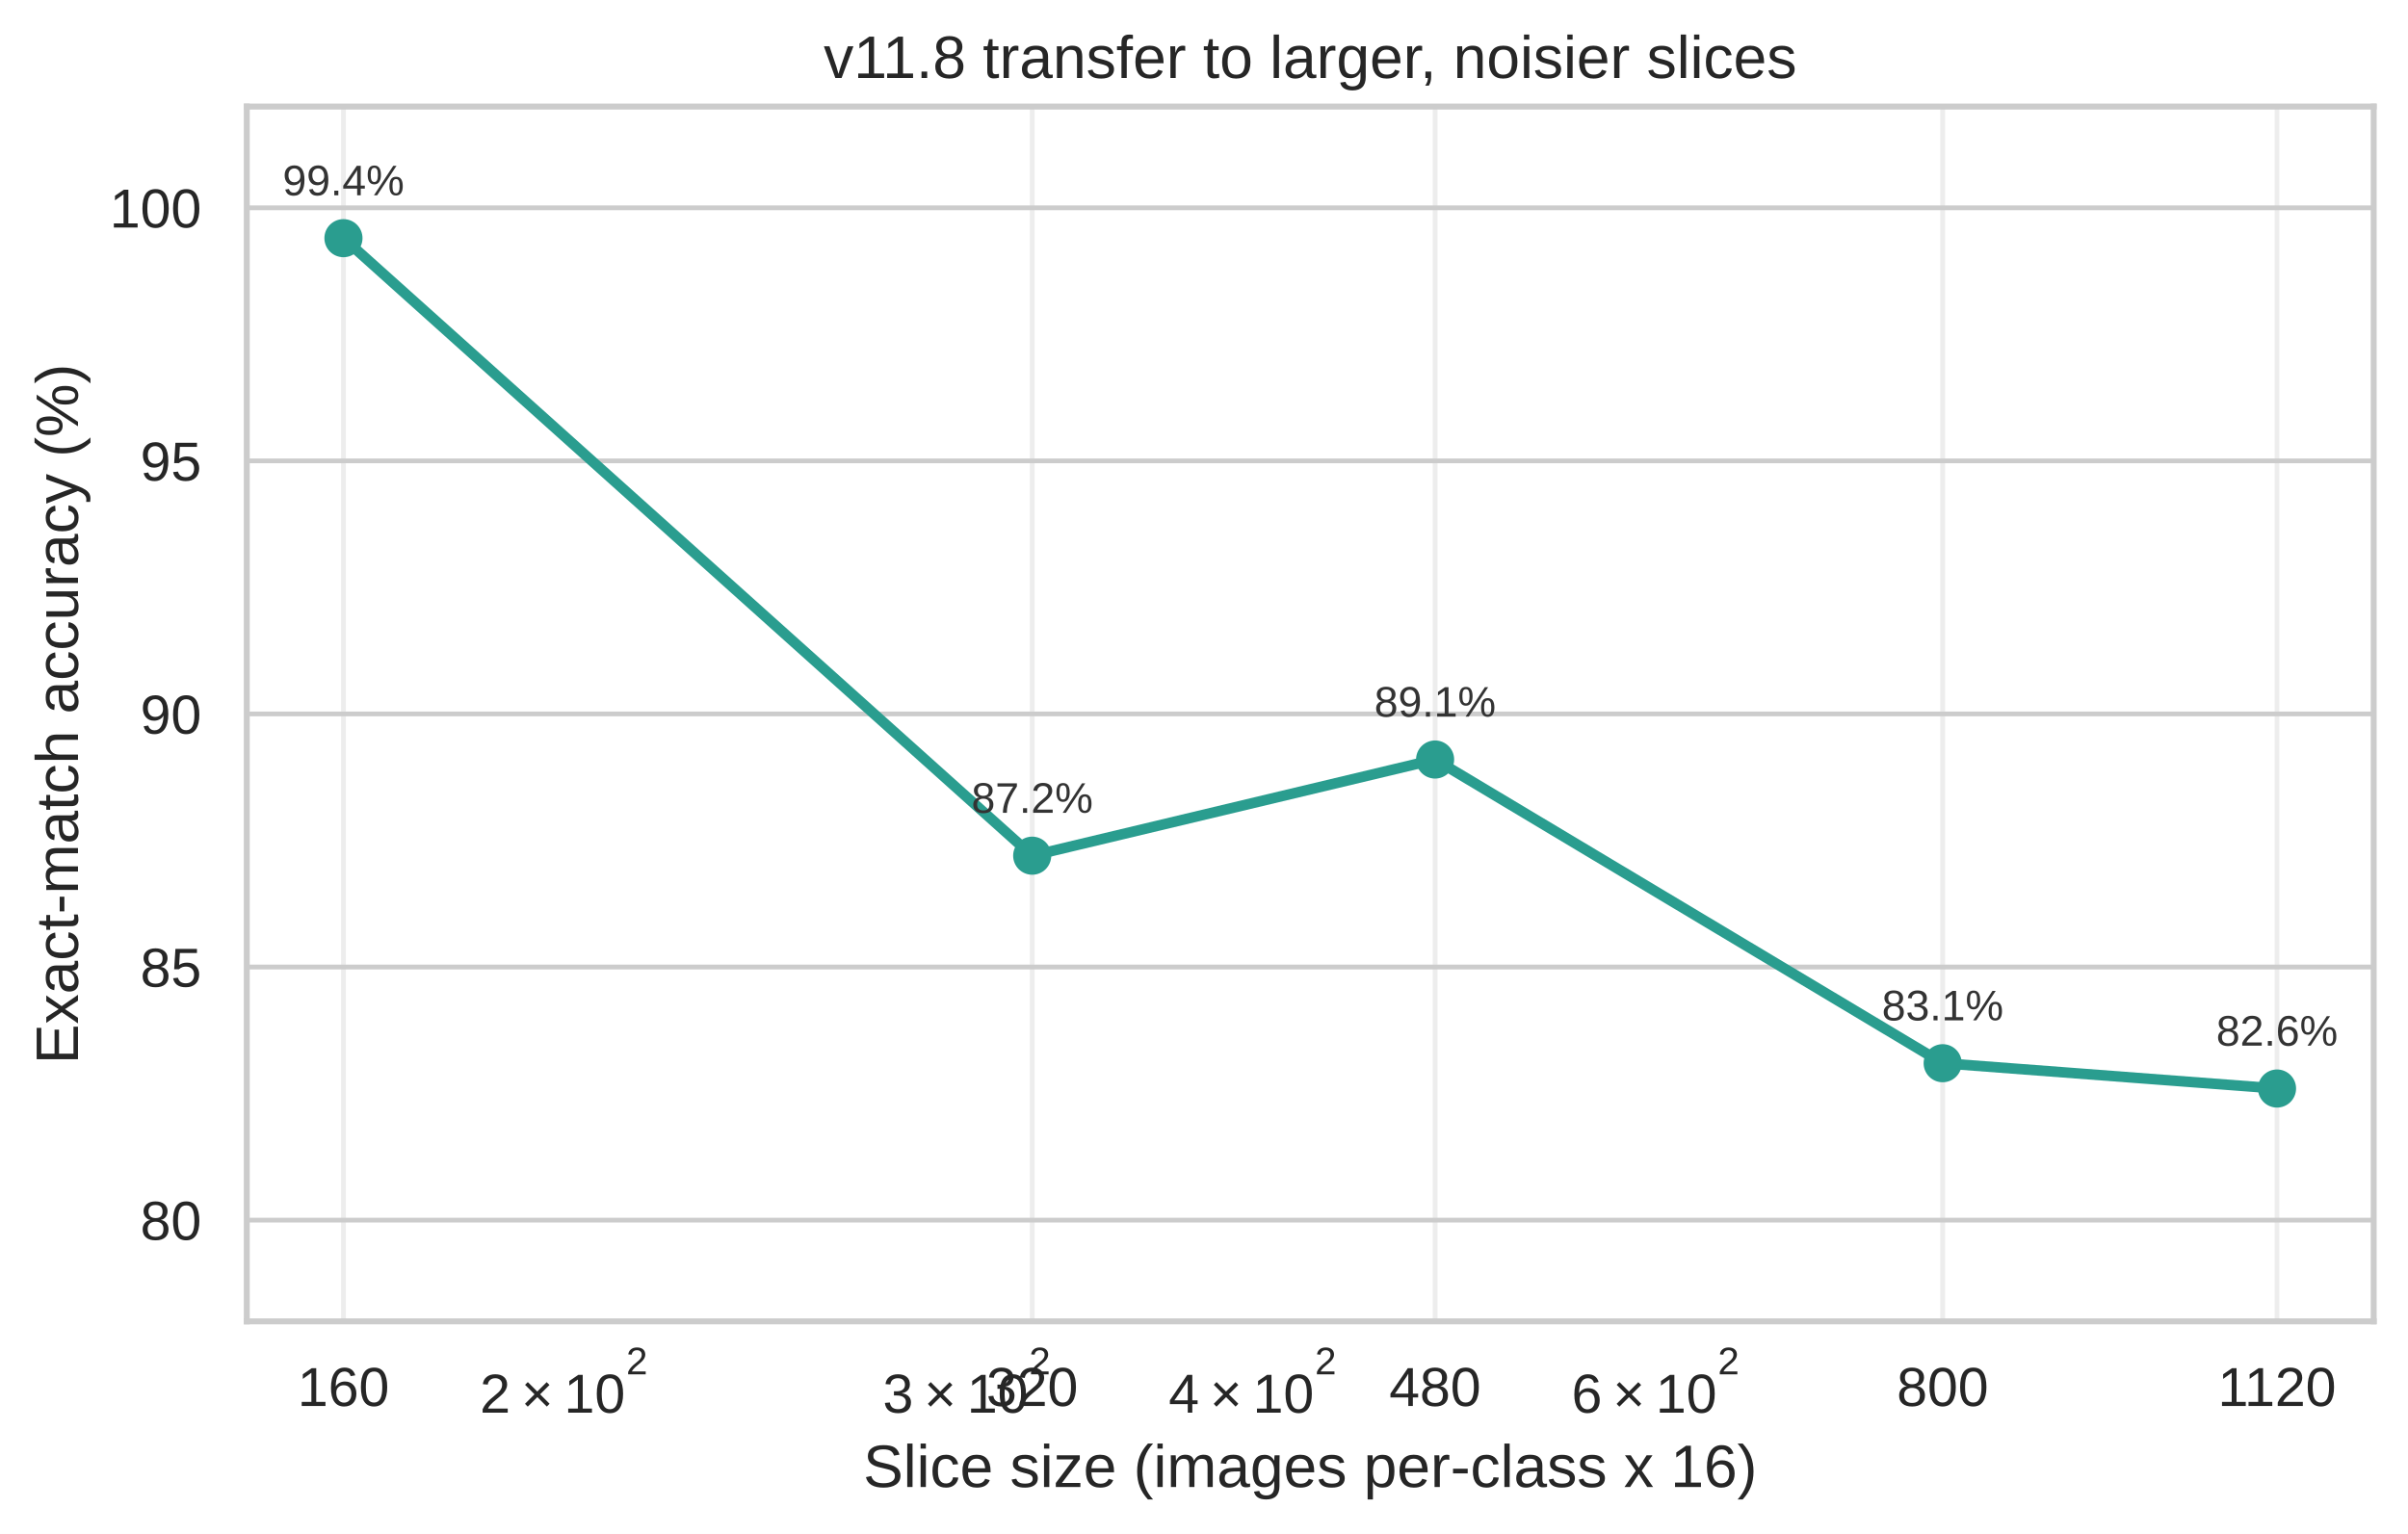
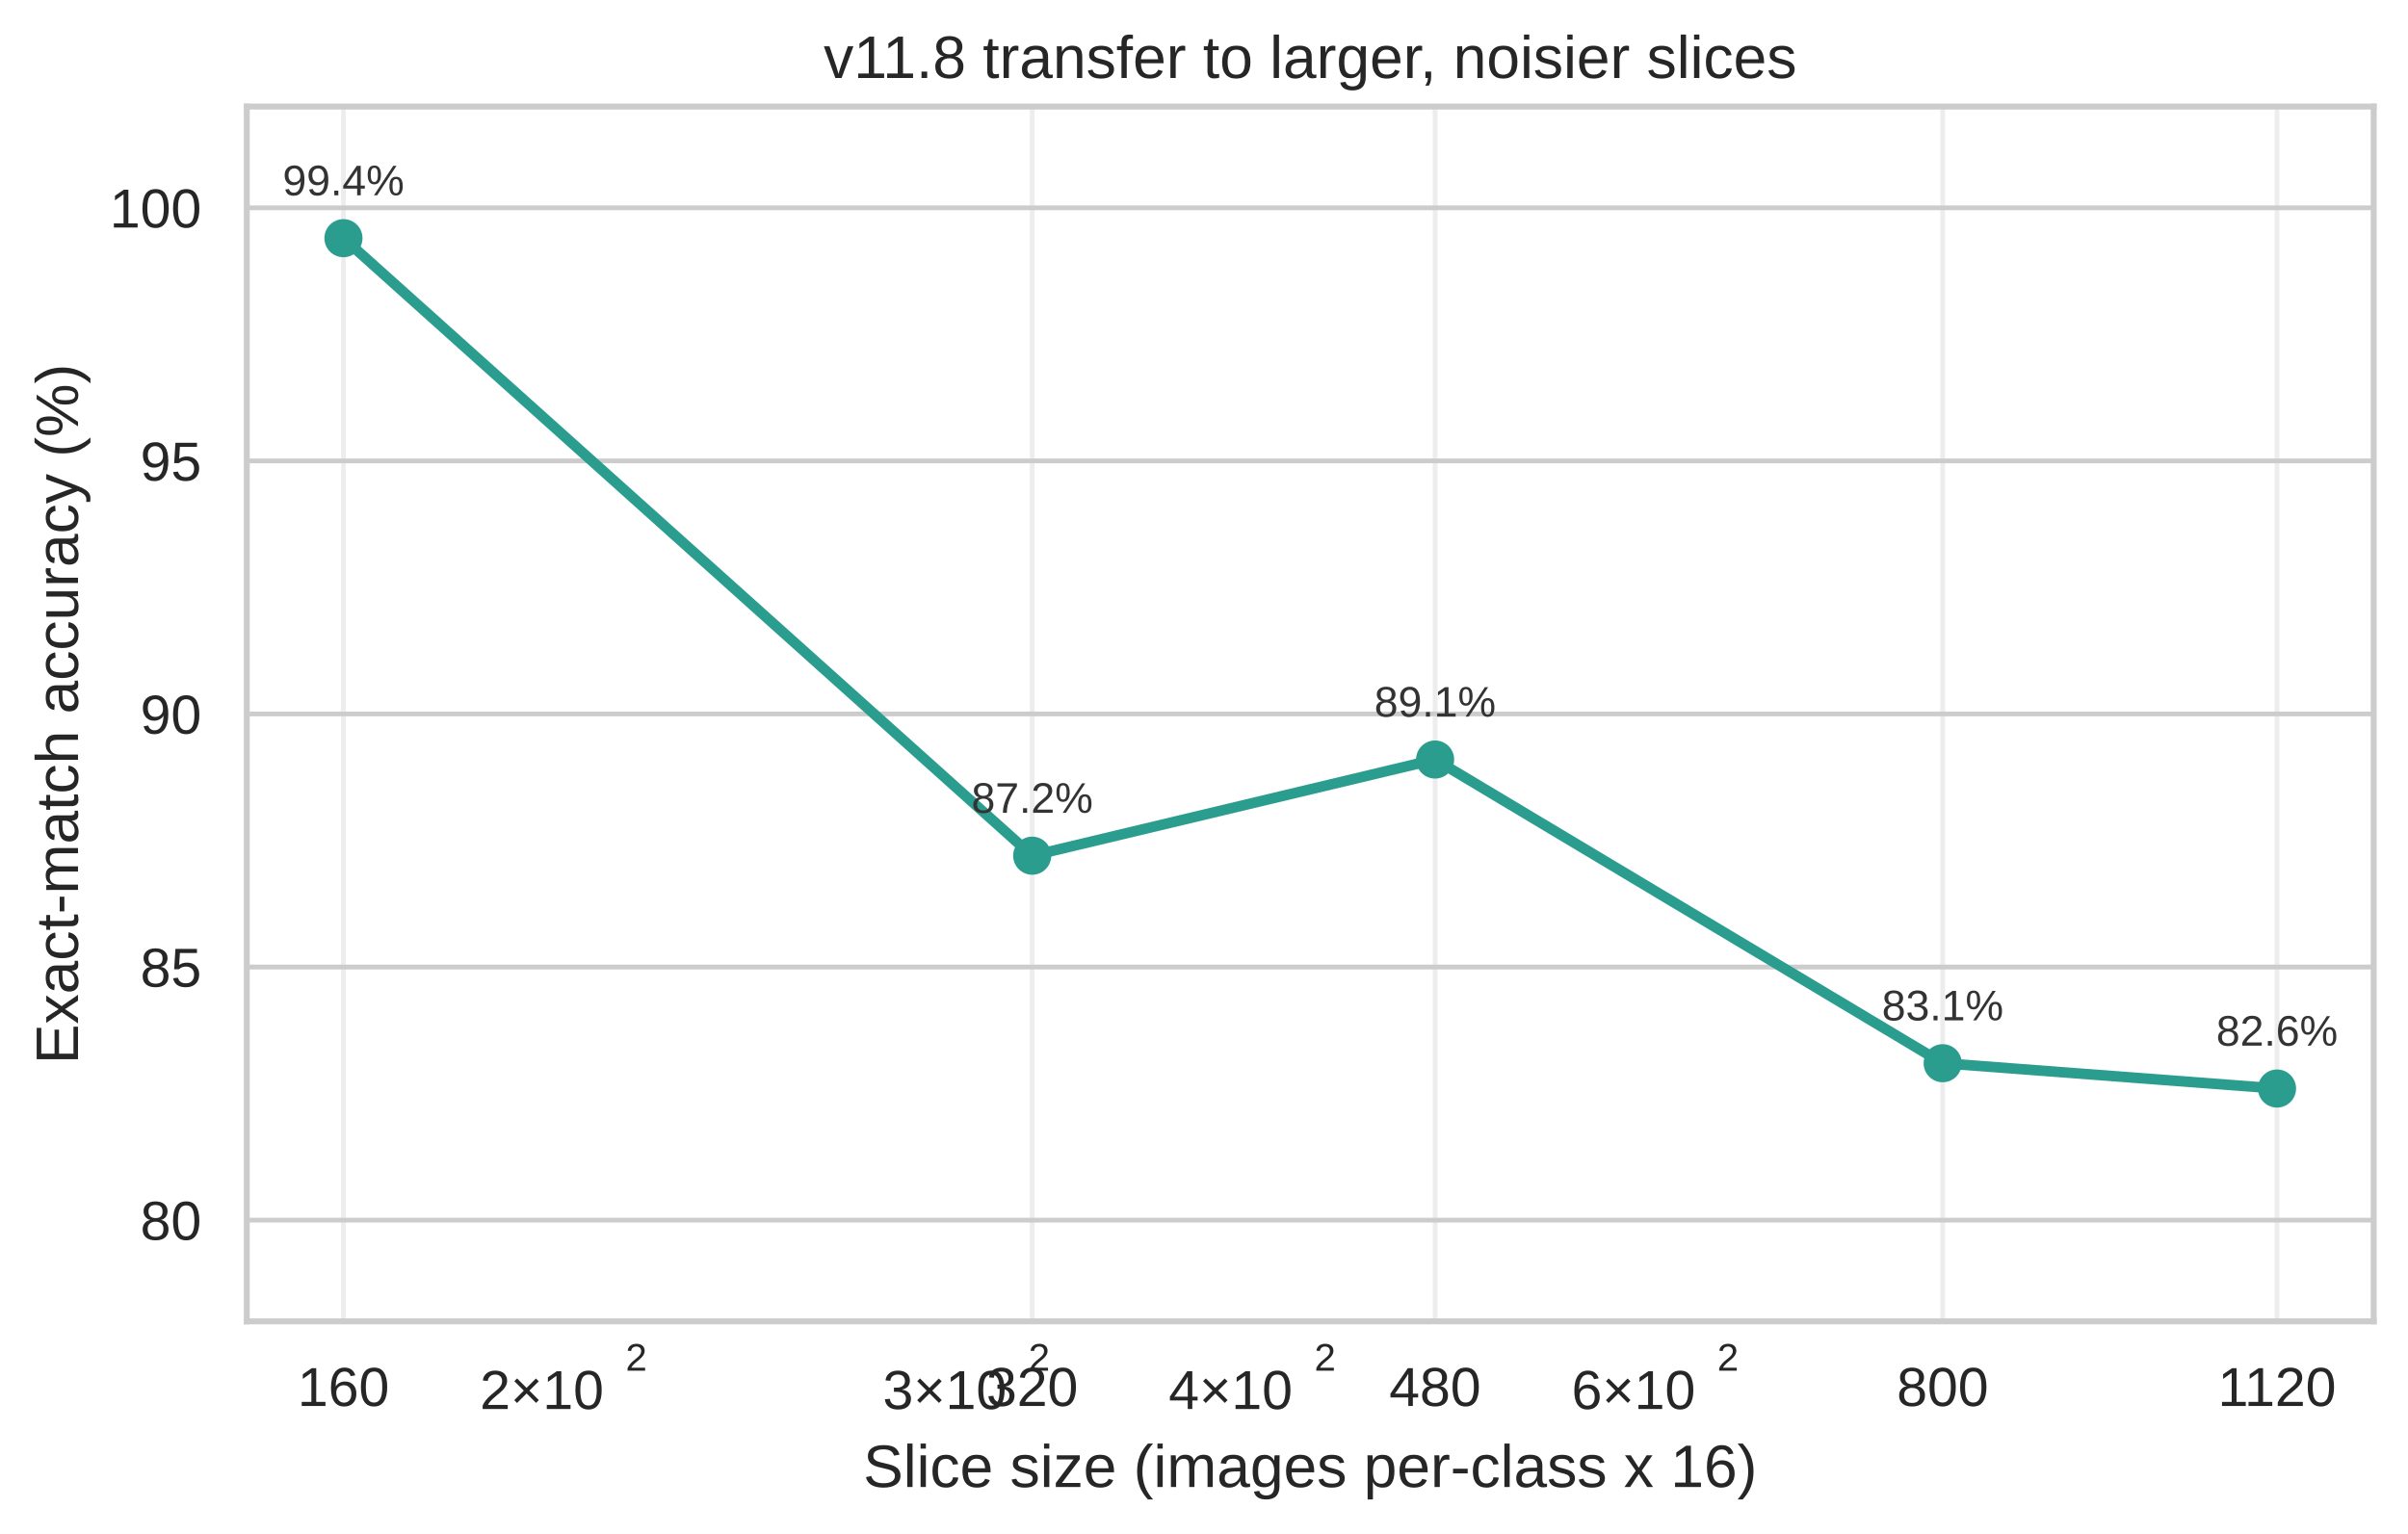
<svg xmlns="http://www.w3.org/2000/svg" xmlns:xlink="http://www.w3.org/1999/xlink" width="505.393pt" height="322.027pt" viewBox="0 0 505.393 322.027" version="1.1">
  <defs>
    <style type="text/css">*{stroke-linejoin: round; stroke-linecap: butt}</style>
  </defs>
  <g id="figure_1">
    <g id="patch_1">
      <path d="M 0 322.027  L 505.393 322.027  L 505.393 0  L 0 0  z " style="fill: #ffffff" />
    </g>
    <g id="axes_1">
      <g id="patch_2">
        <path d="M 51.793 277.396  L 498.193 277.396  L 498.193 22.372  L 51.793 22.372  z " style="fill: #ffffff" />
      </g>
      <g id="matplotlib.axis_1">
        <g id="xtick_1">
          <g id="line2d_1">
-             <path d="M 72.084 277.396  L 72.084 22.372  " clip-path="url(#p34a3547d87)" style="fill: none; stroke: #cccccc; stroke-opacity: 0.35; stroke-linecap: round" />
+             <path d="M 72.084 277.396  L 72.084 22.372  " clip-path="url(#p738ff356b3)" style="fill: none; stroke: #cccccc; stroke-opacity: 0.35; stroke-linecap: round" />
          </g>
          <g id="text_1">
-             <text style="font-size: 11.55px; font-family: 'Arial', 'DejaVu Sans', 'Liberation Sans', 'Bitstream Vera Sans', sans-serif; text-anchor: middle; fill: #262626" x="72.084" y="295.164" transform="rotate(-0 72.08387 295.1637)">160</text>
+             <text style="fill: #262626; font: 11.55px 'Arial', 'DejaVu Sans', 'Liberation Sans', 'Bitstream Vera Sans', sans-serif; text-anchor: middle" x="72.084" y="295.164" transform="rotate(-0 72.08387 295.1637)">160</text>
          </g>
        </g>
        <g id="xtick_2">
          <g id="line2d_2">
-             <path d="M 216.639 277.396  L 216.639 22.372  " clip-path="url(#p34a3547d87)" style="fill: none; stroke: #cccccc; stroke-opacity: 0.35; stroke-linecap: round" />
+             <path d="M 216.639 277.396  L 216.639 22.372  " clip-path="url(#p738ff356b3)" style="fill: none; stroke: #cccccc; stroke-opacity: 0.35; stroke-linecap: round" />
          </g>
          <g id="text_2">
-             <text style="font-size: 11.55px; font-family: 'Arial', 'DejaVu Sans', 'Liberation Sans', 'Bitstream Vera Sans', sans-serif; text-anchor: middle; fill: #262626" x="216.639" y="295.164" transform="rotate(-0 216.6392 295.1637)">320</text>
+             <text style="fill: #262626; font: 11.55px 'Arial', 'DejaVu Sans', 'Liberation Sans', 'Bitstream Vera Sans', sans-serif; text-anchor: middle" x="216.639" y="295.164" transform="rotate(-0 216.6392 295.1637)">320</text>
          </g>
        </g>
        <g id="xtick_3">
          <g id="line2d_3">
-             <path d="M 301.199 277.396  L 301.199 22.372  " clip-path="url(#p34a3547d87)" style="fill: none; stroke: #cccccc; stroke-opacity: 0.35; stroke-linecap: round" />
+             <path d="M 301.199 277.396  L 301.199 22.372  " clip-path="url(#p738ff356b3)" style="fill: none; stroke: #cccccc; stroke-opacity: 0.35; stroke-linecap: round" />
          </g>
          <g id="text_3">
-             <text style="font-size: 11.55px; font-family: 'Arial', 'DejaVu Sans', 'Liberation Sans', 'Bitstream Vera Sans', sans-serif; text-anchor: middle; fill: #262626" x="301.199" y="295.164" transform="rotate(-0 301.1987 295.1637)">480</text>
+             <text style="fill: #262626; font: 11.55px 'Arial', 'DejaVu Sans', 'Liberation Sans', 'Bitstream Vera Sans', sans-serif; text-anchor: middle" x="301.199" y="295.164" transform="rotate(-0 301.1987 295.1637)">480</text>
          </g>
        </g>
        <g id="xtick_4">
          <g id="line2d_4">
-             <path d="M 407.731 277.396  L 407.731 22.372  " clip-path="url(#p34a3547d87)" style="fill: none; stroke: #cccccc; stroke-opacity: 0.35; stroke-linecap: round" />
+             <path d="M 407.731 277.396  L 407.731 22.372  " clip-path="url(#p738ff356b3)" style="fill: none; stroke: #cccccc; stroke-opacity: 0.35; stroke-linecap: round" />
          </g>
          <g id="text_4">
-             <text style="font-size: 11.55px; font-family: 'Arial', 'DejaVu Sans', 'Liberation Sans', 'Bitstream Vera Sans', sans-serif; text-anchor: middle; fill: #262626" x="407.731" y="295.164" transform="rotate(-0 407.731 295.1637)">800</text>
+             <text style="fill: #262626; font: 11.55px 'Arial', 'DejaVu Sans', 'Liberation Sans', 'Bitstream Vera Sans', sans-serif; text-anchor: middle" x="407.731" y="295.164" transform="rotate(-0 407.731 295.1637)">800</text>
          </g>
        </g>
        <g id="xtick_5">
          <g id="line2d_5">
-             <path d="M 477.902 277.396  L 477.902 22.372  " clip-path="url(#p34a3547d87)" style="fill: none; stroke: #cccccc; stroke-opacity: 0.35; stroke-linecap: round" />
+             <path d="M 477.902 277.396  L 477.902 22.372  " clip-path="url(#p738ff356b3)" style="fill: none; stroke: #cccccc; stroke-opacity: 0.35; stroke-linecap: round" />
          </g>
          <g id="text_5">
-             <text style="font-size: 11.55px; font-family: 'Arial', 'DejaVu Sans', 'Liberation Sans', 'Bitstream Vera Sans', sans-serif; text-anchor: middle; fill: #262626" x="477.902" y="295.164" transform="rotate(-0 477.9021 295.1637)">1120</text>
+             <text style="fill: #262626; font: 11.55px 'Arial', 'DejaVu Sans', 'Liberation Sans', 'Bitstream Vera Sans', sans-serif; text-anchor: middle" x="477.902" y="295.164" transform="rotate(-0 477.9021 295.1637)">1120</text>
          </g>
        </g>
        <g id="xtick_6">
          <g id="text_6">
            <g style="fill: #262626" transform="translate(100.7178 296.7073)">
              <text>
-                 <tspan x="0" y="-0.143" style="font-size: 11.55px; font-family: 'Arial'; fill: #262626">2</tspan>
-                 <tspan x="8.671" y="-0.143" style="font-size: 11.55px; font-family: 'Arial'; fill: #262626">×</tspan>
-                 <tspan x="17.664" y="-0.143" style="font-size: 11.55px; font-family: 'Arial'; fill: #262626">1</tspan>
-                 <tspan x="24.086" y="-0.143" style="font-size: 11.55px; font-family: 'Arial'; fill: #262626">0</tspan>
-                 <tspan x="30.709" y="-8.192" style="font-size: 8.085px; font-family: 'Arial'; fill: #262626">2</tspan>
+                 <tspan style="font: 11.55px 'Arial'" x="0 8.636 17.593 23.988" y="-0.913">2×10</tspan>
+                 <tspan style="font: 8.085px 'Arial'" x="30.585" y="-8.963">2</tspan>
              </text>
            </g>
          </g>
        </g>
        <g id="xtick_7">
          <g id="text_7">
            <g style="fill: #262626" transform="translate(185.2773 296.7073)">
              <text>
-                 <tspan x="0" y="-0.143" style="font-size: 11.55px; font-family: 'Arial'; fill: #262626">3</tspan>
-                 <tspan x="8.671" y="-0.143" style="font-size: 11.55px; font-family: 'Arial'; fill: #262626">×</tspan>
-                 <tspan x="17.664" y="-0.143" style="font-size: 11.55px; font-family: 'Arial'; fill: #262626">1</tspan>
-                 <tspan x="24.086" y="-0.143" style="font-size: 11.55px; font-family: 'Arial'; fill: #262626">0</tspan>
-                 <tspan x="30.709" y="-8.192" style="font-size: 8.085px; font-family: 'Arial'; fill: #262626">2</tspan>
+                 <tspan style="font: 11.55px 'Arial'" x="0 8.636 17.593 23.988" y="-0.913">3×10</tspan>
+                 <tspan style="font: 8.085px 'Arial'" x="30.585" y="-8.963">2</tspan>
              </text>
            </g>
          </g>
        </g>
        <g id="xtick_8">
          <g id="text_8">
            <g style="fill: #262626" transform="translate(245.2732 296.7073)">
              <text>
-                 <tspan x="0" y="-0.143" style="font-size: 11.55px; font-family: 'Arial'; fill: #262626">4</tspan>
-                 <tspan x="8.671" y="-0.143" style="font-size: 11.55px; font-family: 'Arial'; fill: #262626">×</tspan>
-                 <tspan x="17.664" y="-0.143" style="font-size: 11.55px; font-family: 'Arial'; fill: #262626">1</tspan>
-                 <tspan x="24.086" y="-0.143" style="font-size: 11.55px; font-family: 'Arial'; fill: #262626">0</tspan>
-                 <tspan x="30.709" y="-8.192" style="font-size: 8.085px; font-family: 'Arial'; fill: #262626">2</tspan>
+                 <tspan style="font: 11.55px 'Arial'" x="0 8.636 17.593 23.988" y="-0.913">4×10</tspan>
+                 <tspan style="font: 8.085px 'Arial'" x="30.585" y="-8.963">2</tspan>
              </text>
            </g>
          </g>
        </g>
        <g id="xtick_9" />
        <g id="xtick_10">
          <g id="text_9">
            <g style="fill: #262626" transform="translate(329.8326 296.7073)">
              <text>
-                 <tspan x="0" y="-0.143" style="font-size: 11.55px; font-family: 'Arial'; fill: #262626">6</tspan>
-                 <tspan x="8.671" y="-0.143" style="font-size: 11.55px; font-family: 'Arial'; fill: #262626">×</tspan>
-                 <tspan x="17.664" y="-0.143" style="font-size: 11.55px; font-family: 'Arial'; fill: #262626">1</tspan>
-                 <tspan x="24.086" y="-0.143" style="font-size: 11.55px; font-family: 'Arial'; fill: #262626">0</tspan>
-                 <tspan x="30.709" y="-8.192" style="font-size: 8.085px; font-family: 'Arial'; fill: #262626">2</tspan>
+                 <tspan style="font: 11.55px 'Arial'" x="0 8.636 17.593 23.988" y="-0.913">6×10</tspan>
+                 <tspan style="font: 8.085px 'Arial'" x="30.585" y="-8.963">2</tspan>
              </text>
            </g>
          </g>
        </g>
        <g id="xtick_11" />
        <g id="xtick_12" />
        <g id="text_10">
-           <text style="font-size: 12.6px; font-family: 'Arial', 'DejaVu Sans', 'Liberation Sans', 'Bitstream Vera Sans', sans-serif; text-anchor: middle; fill: #262626" x="274.993" y="312.175" transform="rotate(-0 274.993 312.1753)">Slice size (images per-class x 16)</text>
+           <text style="fill: #262626; font: 12.6px 'Arial', 'DejaVu Sans', 'Liberation Sans', 'Bitstream Vera Sans', sans-serif; text-anchor: middle" x="274.993" y="312.175" transform="rotate(-0 274.993 312.1753)">Slice size (images per-class x 16)</text>
        </g>
      </g>
      <g id="matplotlib.axis_2">
        <g id="ytick_1">
          <g id="line2d_6">
-             <path d="M 51.793 256.144  L 498.193 256.144  " clip-path="url(#p34a3547d87)" style="fill: none; stroke: #cccccc; stroke-linecap: round" />
+             <path d="M 51.793 256.144  L 498.193 256.144  " clip-path="url(#p738ff356b3)" style="fill: none; stroke: #cccccc; stroke-linecap: round" />
          </g>
          <g id="text_11">
-             <text style="font-size: 11.55px; font-family: 'Arial', 'DejaVu Sans', 'Liberation Sans', 'Bitstream Vera Sans', sans-serif; text-anchor: end; fill: #262626" x="42.293" y="260.278" transform="rotate(-0 42.29296 260.278)">80</text>
+             <text style="fill: #262626; font: 11.55px 'Arial', 'DejaVu Sans', 'Liberation Sans', 'Bitstream Vera Sans', sans-serif; text-anchor: end" x="42.293" y="260.278" transform="rotate(-0 42.29296 260.278)">80</text>
          </g>
        </g>
        <g id="ytick_2">
          <g id="line2d_7">
-             <path d="M 51.793 203.014  L 498.193 203.014  " clip-path="url(#p34a3547d87)" style="fill: none; stroke: #cccccc; stroke-linecap: round" />
+             <path d="M 51.793 203.014  L 498.193 203.014  " clip-path="url(#p738ff356b3)" style="fill: none; stroke: #cccccc; stroke-linecap: round" />
          </g>
          <g id="text_12">
-             <text style="font-size: 11.55px; font-family: 'Arial', 'DejaVu Sans', 'Liberation Sans', 'Bitstream Vera Sans', sans-serif; text-anchor: end; fill: #262626" x="42.293" y="207.148" transform="rotate(-0 42.29296 207.148)">85</text>
+             <text style="fill: #262626; font: 11.55px 'Arial', 'DejaVu Sans', 'Liberation Sans', 'Bitstream Vera Sans', sans-serif; text-anchor: end" x="42.293" y="207.148" transform="rotate(-0 42.29296 207.148)">85</text>
          </g>
        </g>
        <g id="ytick_3">
          <g id="line2d_8">
-             <path d="M 51.793 149.884  L 498.193 149.884  " clip-path="url(#p34a3547d87)" style="fill: none; stroke: #cccccc; stroke-linecap: round" />
+             <path d="M 51.793 149.884  L 498.193 149.884  " clip-path="url(#p738ff356b3)" style="fill: none; stroke: #cccccc; stroke-linecap: round" />
          </g>
          <g id="text_13">
-             <text style="font-size: 11.55px; font-family: 'Arial', 'DejaVu Sans', 'Liberation Sans', 'Bitstream Vera Sans', sans-serif; text-anchor: end; fill: #262626" x="42.293" y="154.018" transform="rotate(-0 42.29296 154.018)">90</text>
+             <text style="fill: #262626; font: 11.55px 'Arial', 'DejaVu Sans', 'Liberation Sans', 'Bitstream Vera Sans', sans-serif; text-anchor: end" x="42.293" y="154.018" transform="rotate(-0 42.29296 154.018)">90</text>
          </g>
        </g>
        <g id="ytick_4">
          <g id="line2d_9">
-             <path d="M 51.793 96.754  L 498.193 96.754  " clip-path="url(#p34a3547d87)" style="fill: none; stroke: #cccccc; stroke-linecap: round" />
+             <path d="M 51.793 96.754  L 498.193 96.754  " clip-path="url(#p738ff356b3)" style="fill: none; stroke: #cccccc; stroke-linecap: round" />
          </g>
          <g id="text_14">
-             <text style="font-size: 11.55px; font-family: 'Arial', 'DejaVu Sans', 'Liberation Sans', 'Bitstream Vera Sans', sans-serif; text-anchor: end; fill: #262626" x="42.293" y="100.888" transform="rotate(-0 42.29296 100.888)">95</text>
+             <text style="fill: #262626; font: 11.55px 'Arial', 'DejaVu Sans', 'Liberation Sans', 'Bitstream Vera Sans', sans-serif; text-anchor: end" x="42.293" y="100.888" transform="rotate(-0 42.29296 100.888)">95</text>
          </g>
        </g>
        <g id="ytick_5">
          <g id="line2d_10">
-             <path d="M 51.793 43.624  L 498.193 43.624  " clip-path="url(#p34a3547d87)" style="fill: none; stroke: #cccccc; stroke-linecap: round" />
+             <path d="M 51.793 43.624  L 498.193 43.624  " clip-path="url(#p738ff356b3)" style="fill: none; stroke: #cccccc; stroke-linecap: round" />
          </g>
          <g id="text_15">
-             <text style="font-size: 11.55px; font-family: 'Arial', 'DejaVu Sans', 'Liberation Sans', 'Bitstream Vera Sans', sans-serif; text-anchor: end; fill: #262626" x="42.293" y="47.758" transform="rotate(-0 42.29296 47.75804)">100</text>
+             <text style="fill: #262626; font: 11.55px 'Arial', 'DejaVu Sans', 'Liberation Sans', 'Bitstream Vera Sans', sans-serif; text-anchor: end" x="42.293" y="47.758" transform="rotate(-0 42.29296 47.75804)">100</text>
          </g>
        </g>
        <g id="text_16">
-           <text style="font-size: 12.6px; font-family: 'Arial', 'DejaVu Sans', 'Liberation Sans', 'Bitstream Vera Sans', sans-serif; text-anchor: middle; fill: #262626" x="16.372" y="149.884" transform="rotate(-90 16.37241 149.8844)">Exact-match accuracy (%)</text>
+           <text style="fill: #262626; font: 12.6px 'Arial', 'DejaVu Sans', 'Liberation Sans', 'Bitstream Vera Sans', sans-serif; text-anchor: middle" x="16.372" y="149.884" transform="rotate(-90 16.37241 149.8844)">Exact-match accuracy (%)</text>
        </g>
      </g>
      <g id="patch_3">
        <path d="M 51.793 277.396  L 51.793 22.372  " style="fill: none; stroke: #cccccc; stroke-width: 1.25; stroke-linejoin: miter; stroke-linecap: square" />
      </g>
      <g id="patch_4">
        <path d="M 498.193 277.396  L 498.193 22.372  " style="fill: none; stroke: #cccccc; stroke-width: 1.25; stroke-linejoin: miter; stroke-linecap: square" />
      </g>
      <g id="patch_5">
        <path d="M 51.793 277.396  L 498.193 277.396  " style="fill: none; stroke: #cccccc; stroke-width: 1.25; stroke-linejoin: miter; stroke-linecap: square" />
      </g>
      <g id="patch_6">
        <path d="M 51.793 22.372  L 498.193 22.372  " style="fill: none; stroke: #cccccc; stroke-width: 1.25; stroke-linejoin: miter; stroke-linecap: square" />
      </g>
      <g id="line2d_11">
-         <path d="M 72.084 50  L 216.639 179.637  L 301.199 159.448  L 407.731 223.204  L 477.902 228.517  " clip-path="url(#p34a3547d87)" style="fill: none; stroke: #2a9d8f; stroke-width: 2.2; stroke-linecap: round" />
+         <path d="M 72.084 50  L 216.639 179.637  L 301.199 159.448  L 407.731 223.204  L 477.902 228.517  " clip-path="url(#p738ff356b3)" style="fill: none; stroke: #2a9d8f; stroke-width: 2.2; stroke-linecap: round" />
        <defs>
-           <path id="m13c204c1a8" d="M 0 3.5  C 0.928 3.5 1.819 3.131 2.475 2.475  C 3.131 1.819 3.5 0.928 3.5 0  C 3.5 -0.928 3.131 -1.819 2.475 -2.475  C 1.819 -3.131 0.928 -3.5 0 -3.5  C -0.928 -3.5 -1.819 -3.131 -2.475 -2.475  C -3.131 -1.819 -3.5 -0.928 -3.5 0  C -3.5 0.928 -3.131 1.819 -2.475 2.475  C -1.819 3.131 -0.928 3.5 0 3.5  z " style="stroke: #2a9d8f" />
+           <path id="m0e87112596" d="M 0 3.5  C 0.928 3.5 1.819 3.131 2.475 2.475  C 3.131 1.819 3.5 0.928 3.5 0  C 3.5 -0.928 3.131 -1.819 2.475 -2.475  C 1.819 -3.131 0.928 -3.5 0 -3.5  C -0.928 -3.5 -1.819 -3.131 -2.475 -2.475  C -3.131 -1.819 -3.5 -0.928 -3.5 0  C -3.5 0.928 -3.131 1.819 -2.475 2.475  C -1.819 3.131 -0.928 3.5 0 3.5  z " style="stroke: #2a9d8f" />
        </defs>
-         <g clip-path="url(#p34a3547d87)">
-           <use xlink:href="#m13c204c1a8" x="72.084" y="50" style="fill: #2a9d8f; stroke: #2a9d8f" />
-           <use xlink:href="#m13c204c1a8" x="216.639" y="179.637" style="fill: #2a9d8f; stroke: #2a9d8f" />
-           <use xlink:href="#m13c204c1a8" x="301.199" y="159.448" style="fill: #2a9d8f; stroke: #2a9d8f" />
-           <use xlink:href="#m13c204c1a8" x="407.731" y="223.204" style="fill: #2a9d8f; stroke: #2a9d8f" />
-           <use xlink:href="#m13c204c1a8" x="477.902" y="228.517" style="fill: #2a9d8f; stroke: #2a9d8f" />
+         <g clip-path="url(#p738ff356b3)">
+           <use xlink:href="#m0e87112596" x="72.084" y="50" style="fill: #2a9d8f; stroke: #2a9d8f" />
+           <use xlink:href="#m0e87112596" x="216.639" y="179.637" style="fill: #2a9d8f; stroke: #2a9d8f" />
+           <use xlink:href="#m0e87112596" x="301.199" y="159.448" style="fill: #2a9d8f; stroke: #2a9d8f" />
+           <use xlink:href="#m0e87112596" x="407.731" y="223.204" style="fill: #2a9d8f; stroke: #2a9d8f" />
+           <use xlink:href="#m0e87112596" x="477.902" y="228.517" style="fill: #2a9d8f; stroke: #2a9d8f" />
        </g>
      </g>
      <g id="text_17">
-         <text style="font-size: 9px; font-family: 'Arial', 'DejaVu Sans', 'Liberation Sans', 'Bitstream Vera Sans', sans-serif; text-anchor: middle; fill: #333333" x="72.084" y="41" transform="rotate(-0 72.08387 41.00001)">99.4%</text>
+         <text style="fill: #333333; font: 9px 'Arial', 'DejaVu Sans', 'Liberation Sans', 'Bitstream Vera Sans', sans-serif; text-anchor: middle" x="72.084" y="41" transform="rotate(-0 72.08387 41.00001)">99.4%</text>
      </g>
      <g id="text_18">
-         <text style="font-size: 9px; font-family: 'Arial', 'DejaVu Sans', 'Liberation Sans', 'Bitstream Vera Sans', sans-serif; text-anchor: middle; fill: #333333" x="216.639" y="170.637" transform="rotate(-0 216.6392 170.6372)">87.2%</text>
+         <text style="fill: #333333; font: 9px 'Arial', 'DejaVu Sans', 'Liberation Sans', 'Bitstream Vera Sans', sans-serif; text-anchor: middle" x="216.639" y="170.637" transform="rotate(-0 216.6392 170.6372)">87.2%</text>
      </g>
      <g id="text_19">
-         <text style="font-size: 9px; font-family: 'Arial', 'DejaVu Sans', 'Liberation Sans', 'Bitstream Vera Sans', sans-serif; text-anchor: middle; fill: #333333" x="301.199" y="150.448" transform="rotate(-0 301.1987 150.4478)">89.1%</text>
+         <text style="fill: #333333; font: 9px 'Arial', 'DejaVu Sans', 'Liberation Sans', 'Bitstream Vera Sans', sans-serif; text-anchor: middle" x="301.199" y="150.448" transform="rotate(-0 301.1987 150.4478)">89.1%</text>
      </g>
      <g id="text_20">
-         <text style="font-size: 9px; font-family: 'Arial', 'DejaVu Sans', 'Liberation Sans', 'Bitstream Vera Sans', sans-serif; text-anchor: middle; fill: #333333" x="407.731" y="214.204" transform="rotate(-0 407.731 214.2038)">83.1%</text>
+         <text style="fill: #333333; font: 9px 'Arial', 'DejaVu Sans', 'Liberation Sans', 'Bitstream Vera Sans', sans-serif; text-anchor: middle" x="407.731" y="214.204" transform="rotate(-0 407.731 214.2038)">83.1%</text>
      </g>
      <g id="text_21">
-         <text style="font-size: 9px; font-family: 'Arial', 'DejaVu Sans', 'Liberation Sans', 'Bitstream Vera Sans', sans-serif; text-anchor: middle; fill: #333333" x="477.902" y="219.517" transform="rotate(-0 477.9021 219.5168)">82.6%</text>
+         <text style="fill: #333333; font: 9px 'Arial', 'DejaVu Sans', 'Liberation Sans', 'Bitstream Vera Sans', sans-serif; text-anchor: middle" x="477.902" y="219.517" transform="rotate(-0 477.9021 219.5168)">82.6%</text>
      </g>
      <g id="text_22">
-         <text style="font-size: 12.6px; font-family: 'Arial', 'DejaVu Sans', 'Liberation Sans', 'Bitstream Vera Sans', sans-serif; text-anchor: middle; fill: #262626" x="274.993" y="16.372" transform="rotate(-0 274.993 16.37241)">v11.8 transfer to larger, noisier slices</text>
+         <text style="fill: #262626; font: 12.6px 'Arial', 'DejaVu Sans', 'Liberation Sans', 'Bitstream Vera Sans', sans-serif; text-anchor: middle" x="274.993" y="16.372" transform="rotate(-0 274.993 16.37241)">v11.8 transfer to larger, noisier slices</text>
      </g>
    </g>
  </g>
  <defs>
-     <clipPath id="p34a3547d87">
+     <clipPath id="p738ff356b3">
      <rect x="51.793" y="22.372" width="446.4" height="255.024" />
    </clipPath>
  </defs>
</svg>
